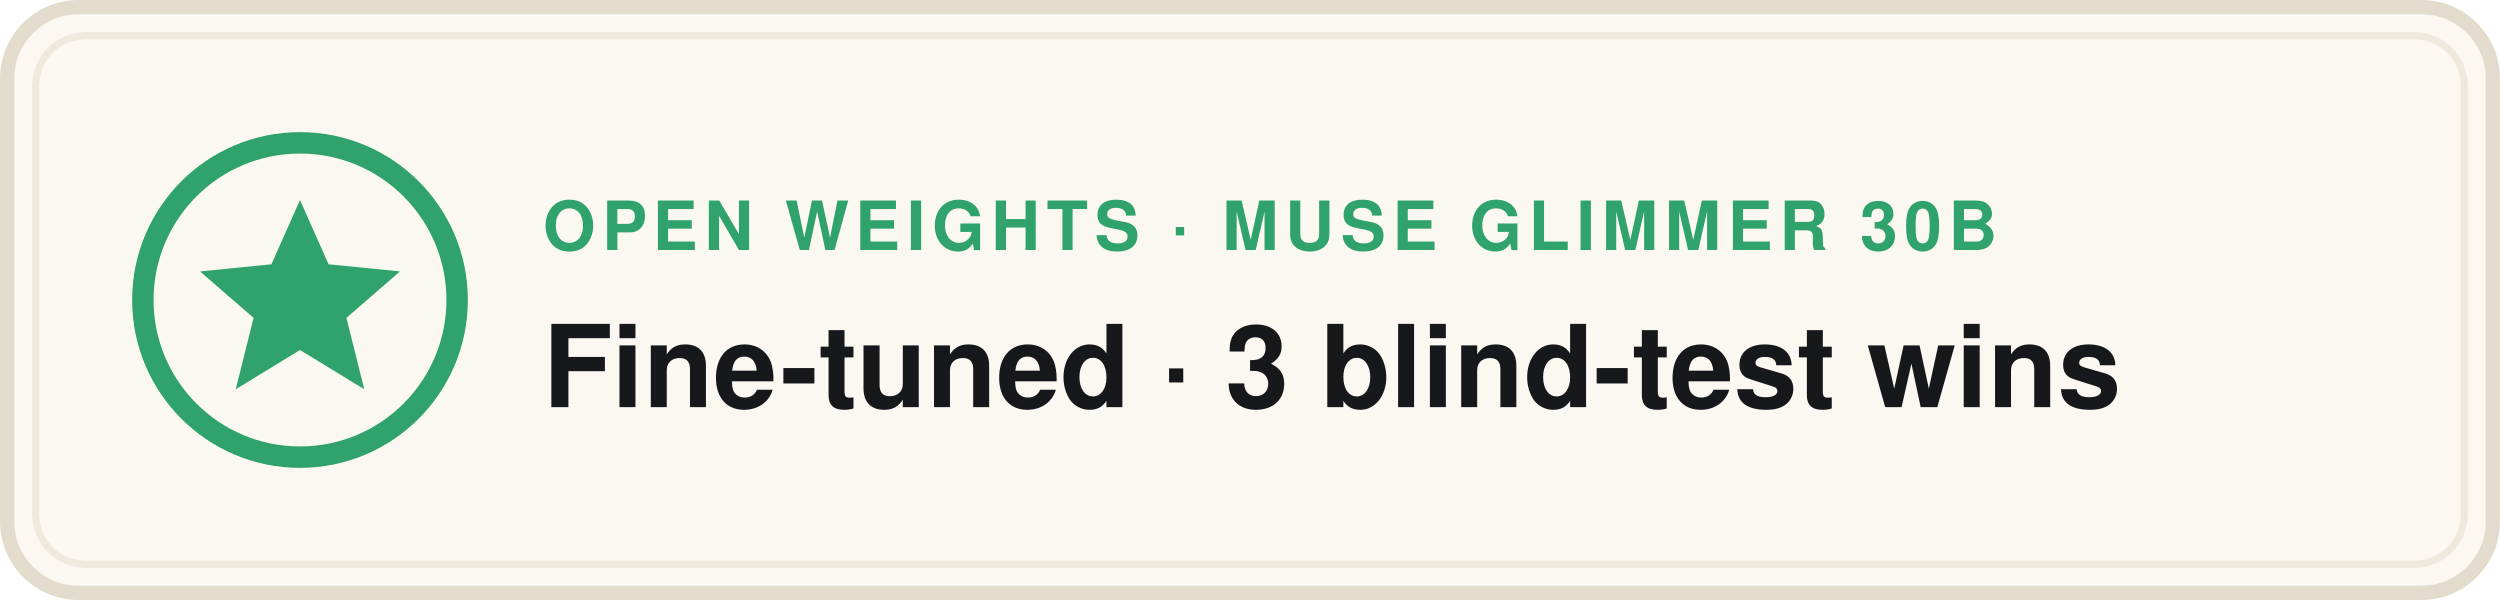
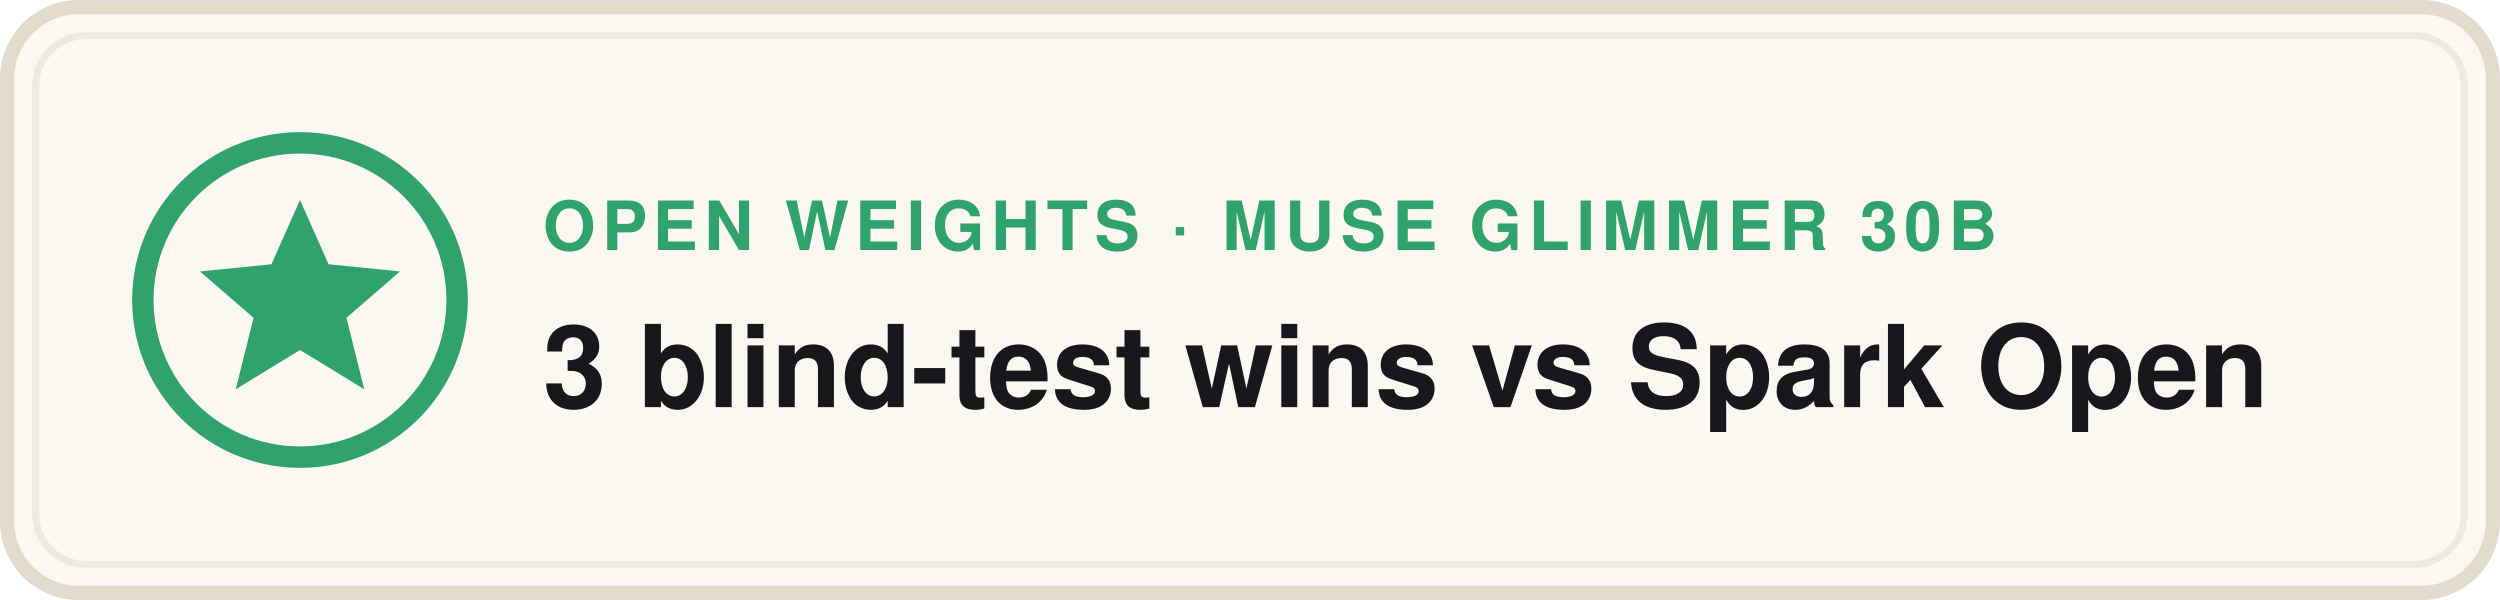
- <svg xmlns="http://www.w3.org/2000/svg" width="350" height="84" viewBox="0 0 350 84" role="img" aria-label="OPEN WEIGHTS · MUSE GLIMMER 30B: Fine-tuned · 3 blind-test wins">
+ <svg xmlns="http://www.w3.org/2000/svg" width="350" height="84" viewBox="0 0 350 84" role="img" aria-label="OPEN WEIGHTS · MUSE GLIMMER 30B: 3 blind-test wins vs Spark Open">
  <rect x="1" y="1" width="348" height="82" rx="10" fill="#fbf8f2" stroke="#e3dccd" stroke-width="2" />
  <rect x="5" y="5" width="340" height="74" rx="7" fill="none" stroke="#efe9dd" />
  <g transform="translate(18 18)">
    <circle cx="24" cy="24" r="22" fill="none" stroke="#2fa36b" stroke-width="3" />
    <path d="M24 10l4 9 10 1-7.5 6.5 2.5 10-9-5.5-9 5.5 2.5-10L10 20l10-1z" fill="#2fa36b" />
  </g>
  <text x="76" y="35" font-family="-apple-system,Segoe UI,Helvetica,Arial,sans-serif" font-size="9.5" font-weight="700" letter-spacing="0.9" fill="#2fa36b">OPEN WEIGHTS · MUSE GLIMMER 30B</text>
-   <text x="76" y="57" font-family="-apple-system,Segoe UI,Helvetica,Arial,sans-serif" font-size="16" font-weight="600" fill="#17181c">Fine-tuned · 3 blind-test wins</text>
+   <text x="76" y="57" font-family="-apple-system,Segoe UI,Helvetica,Arial,sans-serif" font-size="16" font-weight="600" fill="#17181c">3 blind-test wins vs Spark Open</text>
</svg>
